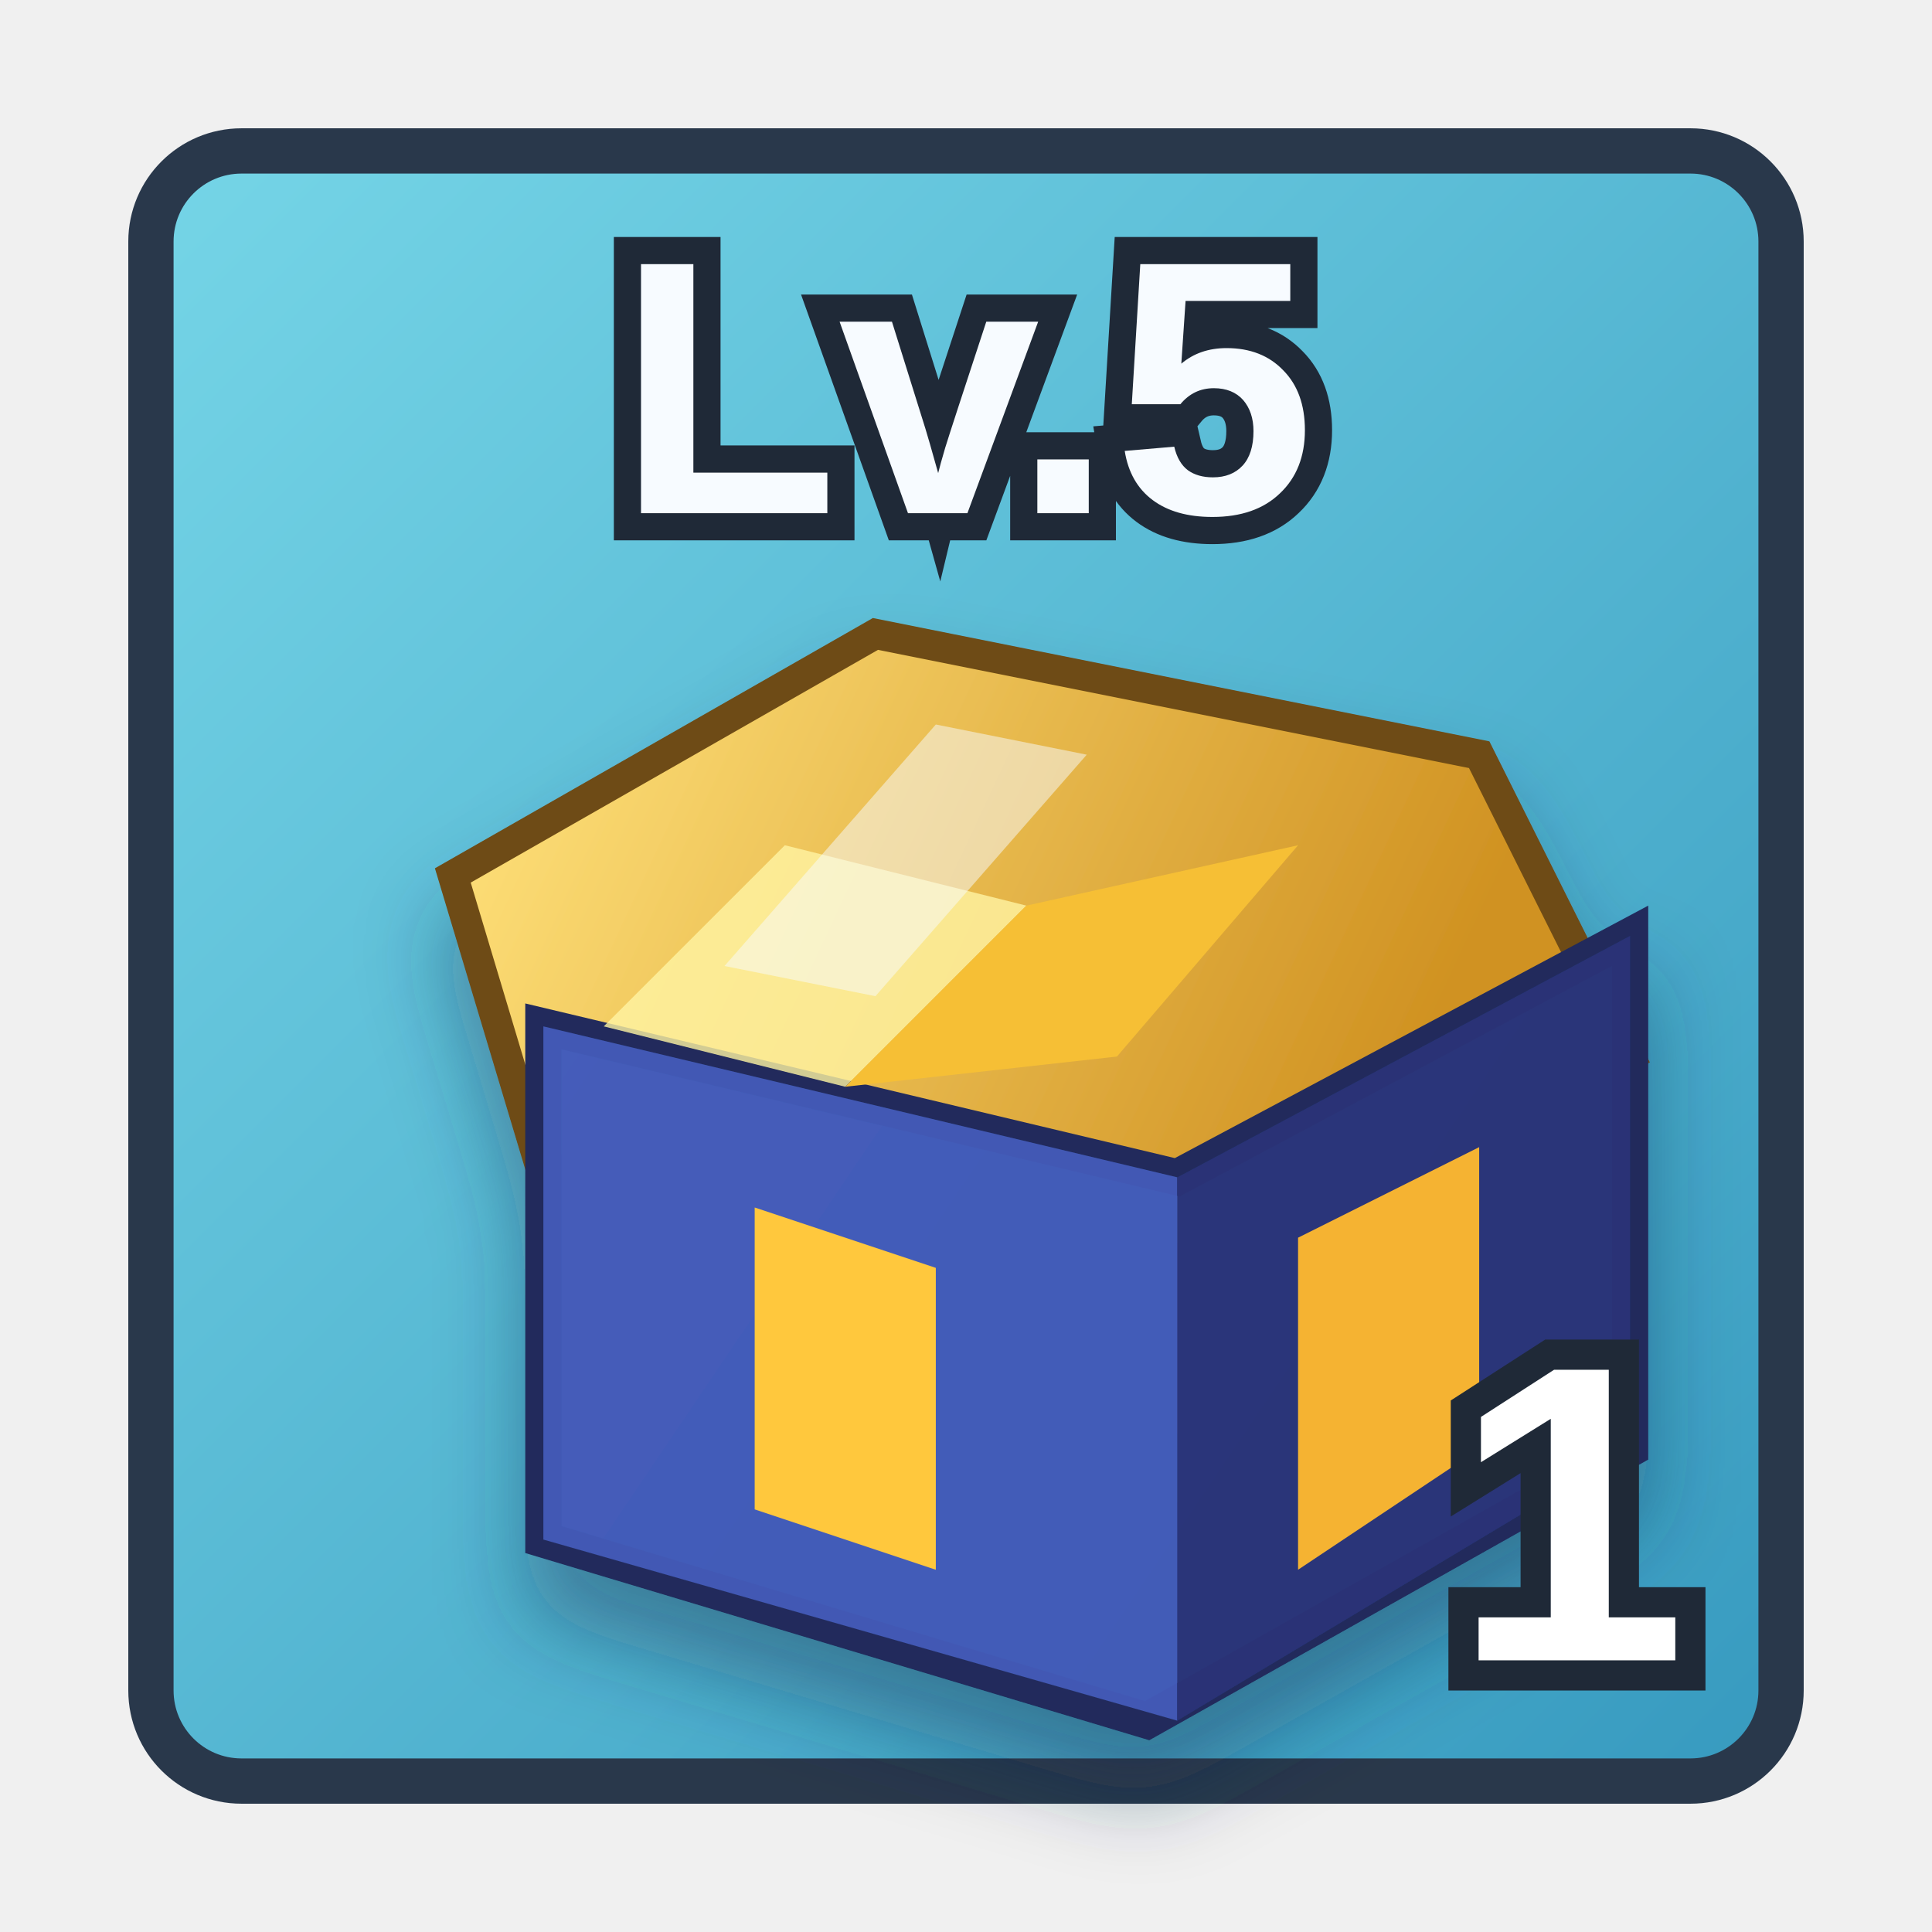
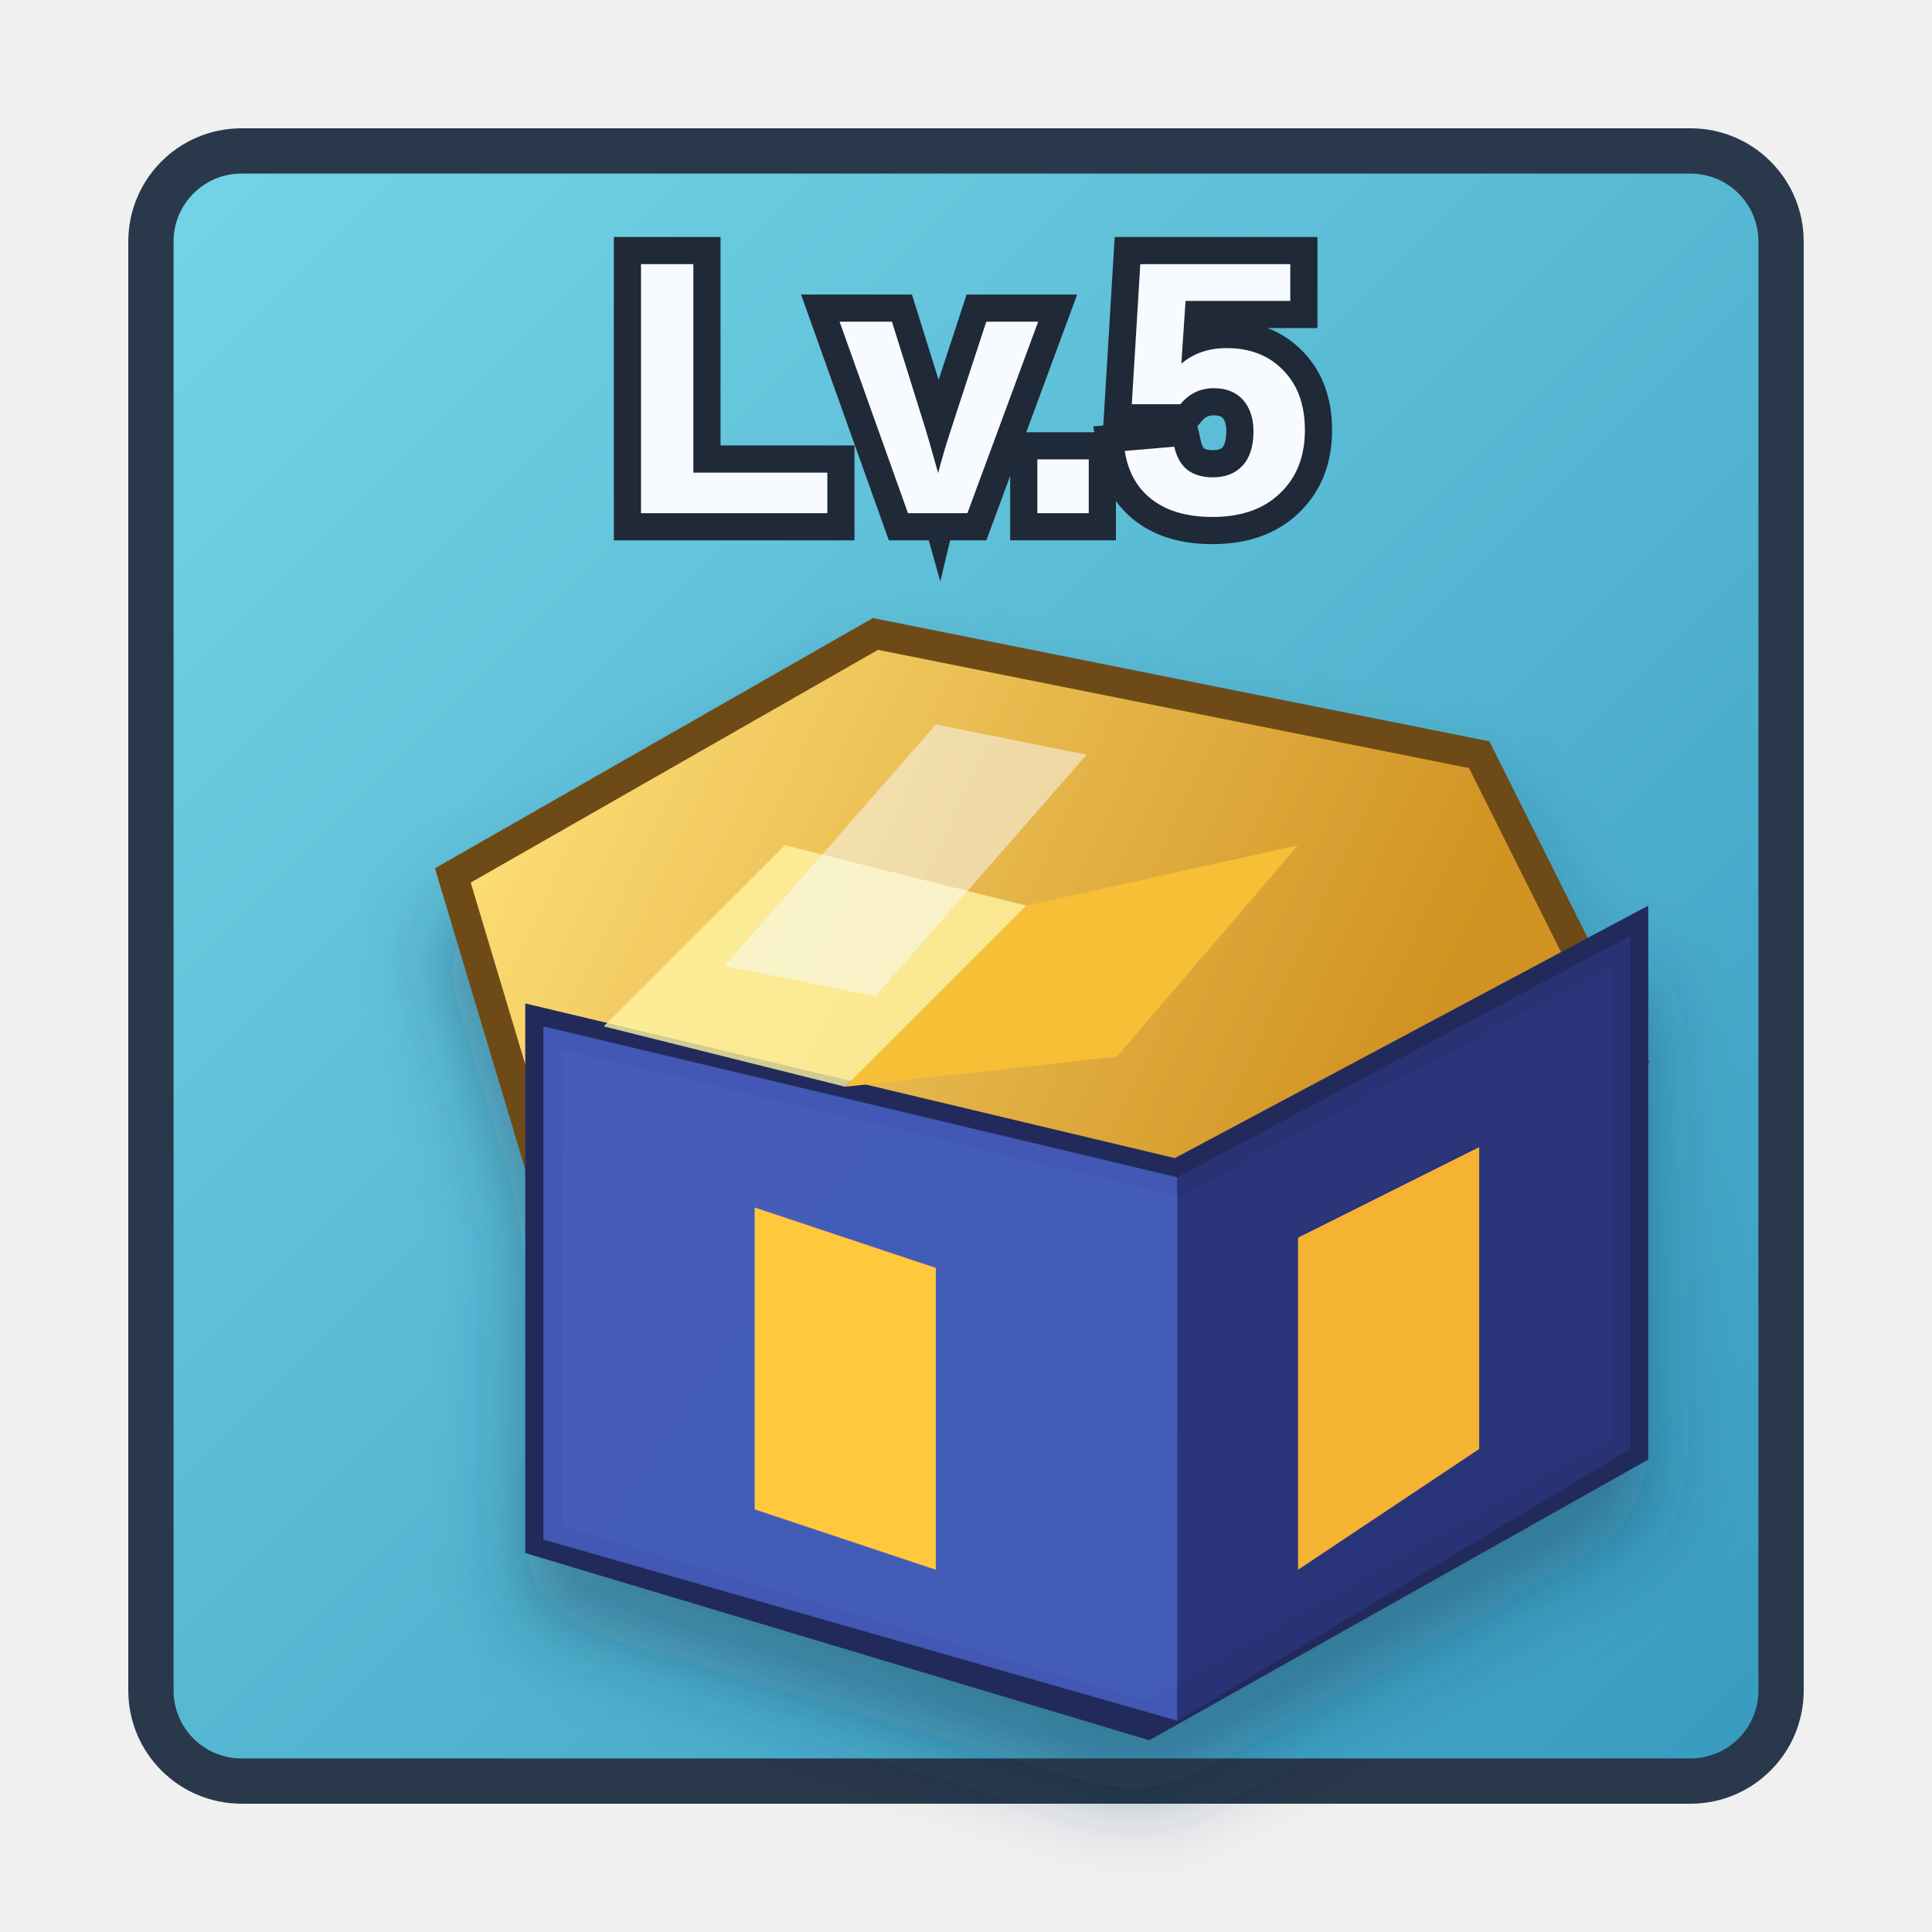
<svg xmlns="http://www.w3.org/2000/svg" viewBox="0 0 64 64">
  <defs>
    <linearGradient id="bg" x1="6" y1="6" x2="58" y2="58" gradientUnits="userSpaceOnUse">
      <stop offset="0" stop-color="#74d4e6" />
      <stop offset="1" stop-color="#389bc0" />
    </linearGradient>
    <linearGradient id="lid" x1="17" y1="21" x2="47" y2="35" gradientUnits="userSpaceOnUse">
      <stop offset="0" stop-color="#ffe17a" />
      <stop offset="1" stop-color="#d09222" />
    </linearGradient>
    <linearGradient id="box" x1="15" y1="27" x2="52" y2="52" gradientUnits="userSpaceOnUse">
      <stop offset="0" stop-color="#5b80d8" />
      <stop offset="1" stop-color="#313f8c" />
    </linearGradient>
    <filter id="shadow" x="-20%" y="-20%" width="140%" height="150%">
      <feDropShadow dx="0" dy="2" stdDeviation="1.4" flood-color="#12344f" flood-opacity=".4" />
    </filter>
  </defs>
  <rect x="5" y="5" width="54" height="54" rx="3" fill="url(#bg)" stroke="#29384b" stroke-width="1.5" />
  <text x="32" y="17" text-anchor="middle" font-family="Arial, sans-serif" font-size="12" font-weight="900" fill="#f7fbff" stroke="#1f2937" stroke-width="1.8" paint-order="stroke">Lv.5</text>
  <g filter="url(#shadow)">
    <path d="M15 29 29 21 49 25 54 35 39 44 18 39Z" fill="url(#lid)" stroke="#6e4b14" stroke-width="1" />
    <path d="M18 34 39 39 54 31 54 48 38 57 18 51Z" fill="url(#box)" stroke="#202b5c" stroke-width="1.2" />
    <path d="M18 34 39 39 39 57 18 51Z" fill="#435bb9" opacity=".95" />
    <path d="M39 39 54 31 54 48 39 57Z" fill="#293378" opacity=".95" />
    <path d="M26 28 34 30 28 36 20 34Z" fill="#fff4a3" opacity=".8" />
    <path d="M34 30 43 28 37 35 28 36Z" fill="#f6bf35" />
    <path d="M25 40 31 42 31 52 25 50Z" fill="#ffc83d" />
    <path d="M43 41 49 38 49 48 43 52Z" fill="#f5b332" />
    <path d="M31 24 36 25 29 33 24 32Z" fill="#f7fbff" opacity=".5" />
  </g>
-   <text x="52" y="55" text-anchor="middle" font-family="Arial, sans-serif" font-size="14" font-weight="900" fill="#ffffff" stroke="#1f2937" stroke-width="2" paint-order="stroke">1</text>
</svg>
